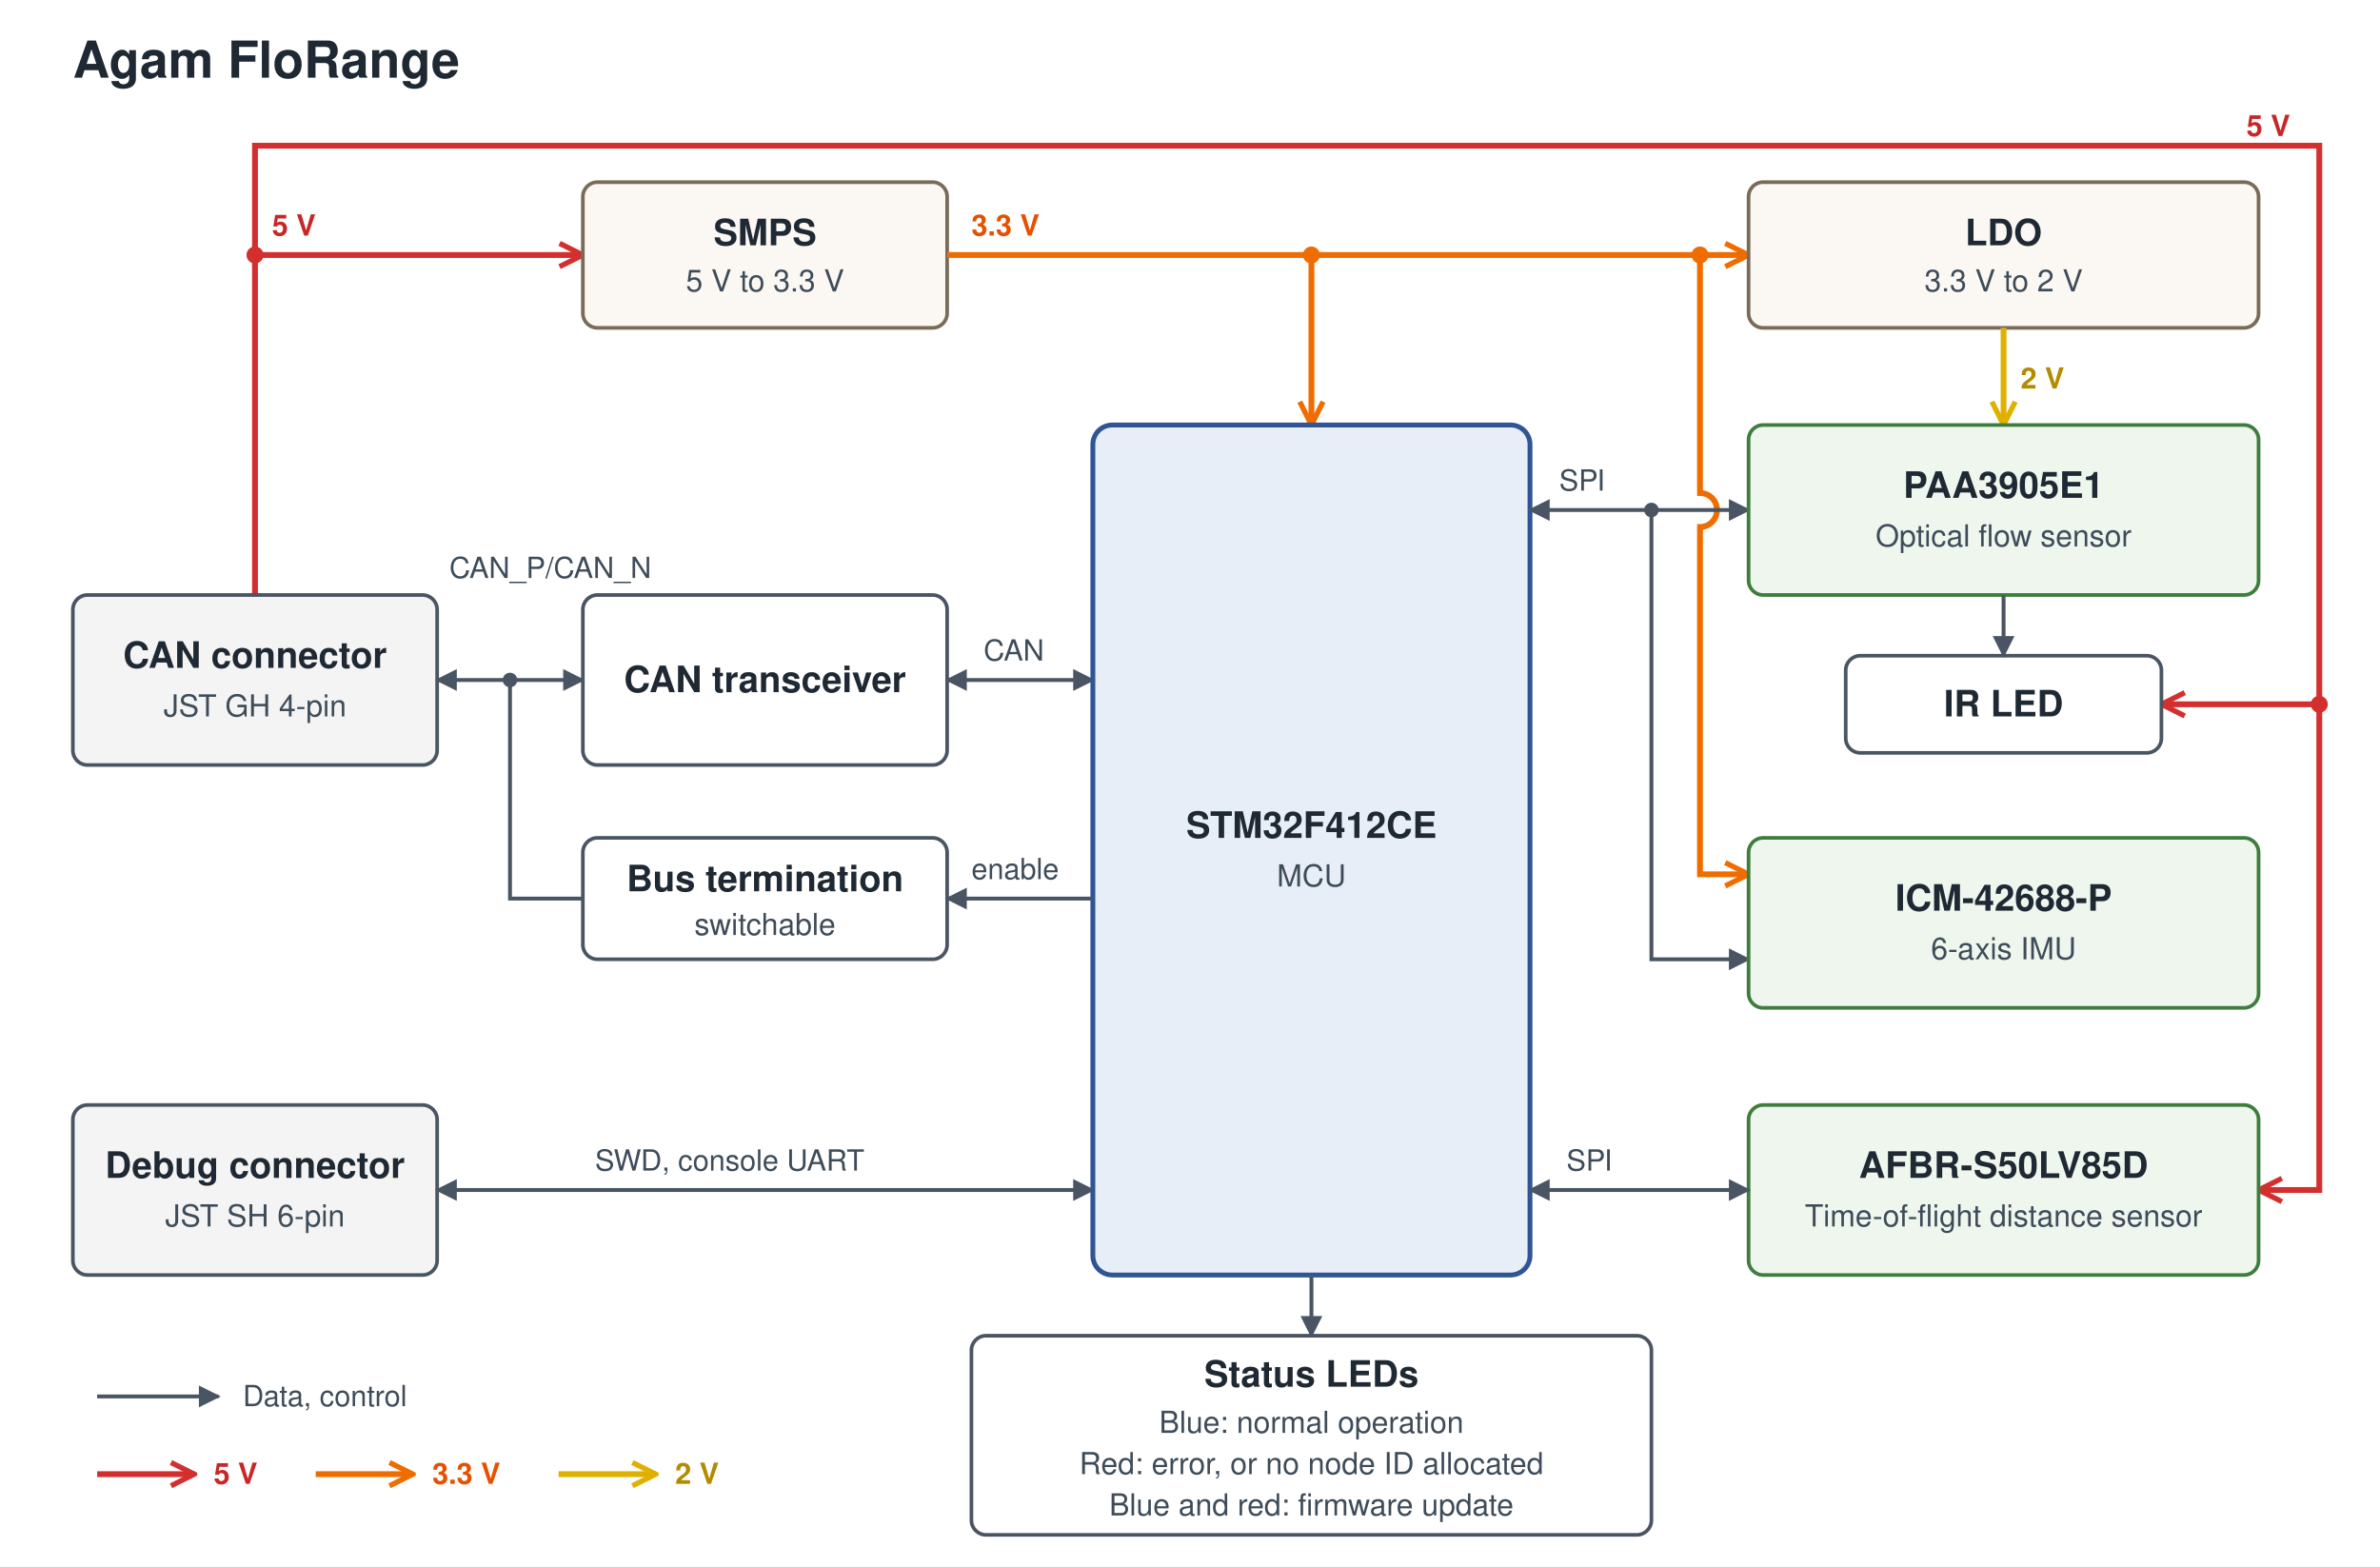
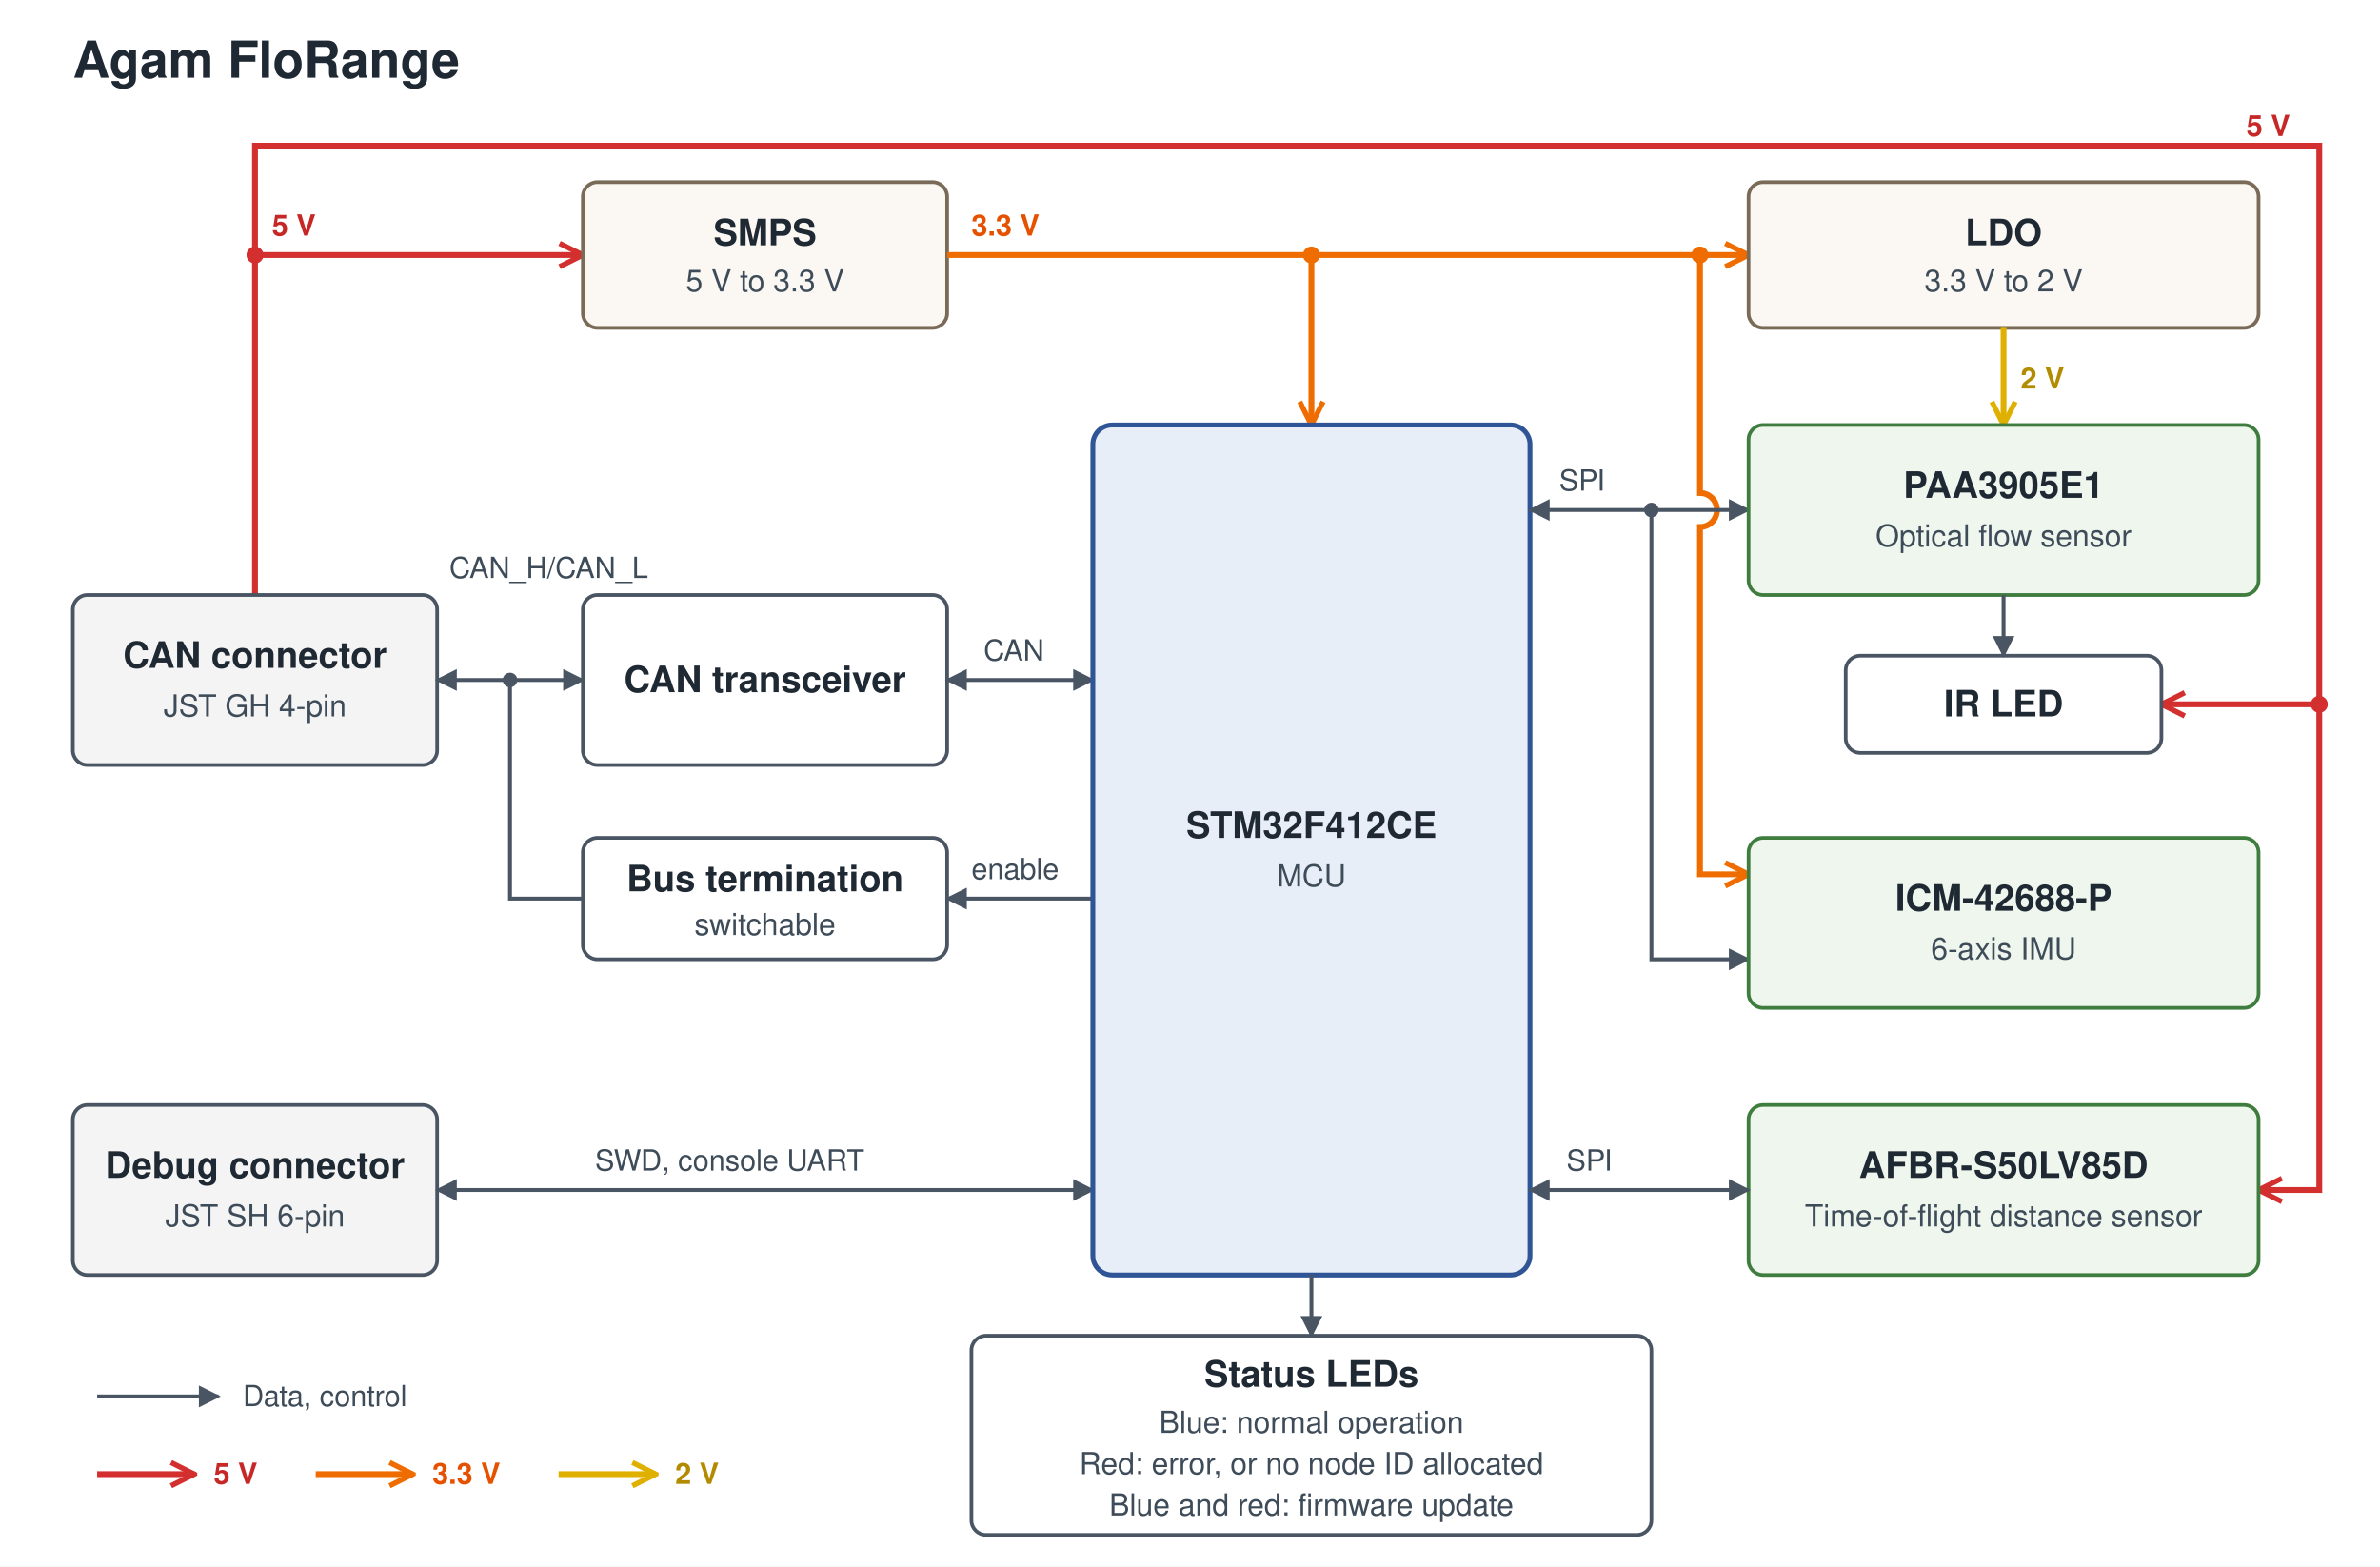
<svg xmlns="http://www.w3.org/2000/svg" width="980" height="645" viewBox="0 0 980 645" font-family="Helvetica, Arial, sans-serif">
  <defs>
    <marker id="a" viewBox="0 0 10 10" refX="9" refY="5" markerUnits="userSpaceOnUse" markerWidth="9" markerHeight="9" orient="auto-start-reverse">
      <path d="M0,0 L10,5 L0,10 z" fill="#4a5563" />
    </marker>
    <marker id="p5" viewBox="0 0 10 10" refX="9" refY="5" markerUnits="userSpaceOnUse" markerWidth="12" markerHeight="12" orient="auto">
      <path d="M1,1 L9,5 L1,9" fill="none" stroke="#d32f2f" stroke-width="1.8" />
    </marker>
    <marker id="p33" viewBox="0 0 10 10" refX="9" refY="5" markerUnits="userSpaceOnUse" markerWidth="12" markerHeight="12" orient="auto">
      <path d="M1,1 L9,5 L1,9" fill="none" stroke="#ef6c00" stroke-width="1.8" />
    </marker>
    <marker id="p2" viewBox="0 0 10 10" refX="9" refY="5" markerUnits="userSpaceOnUse" markerWidth="12" markerHeight="12" orient="auto">
      <path d="M1,1 L9,5 L1,9" fill="none" stroke="#e0b000" stroke-width="1.8" />
    </marker>
    <style>
      .box { fill: #ffffff; stroke: #4a5563; stroke-width: 1.5; }
      .mcu { fill: #e8eef8; stroke: #2f5597; stroke-width: 2; }
      .sensor { fill: #eef6ee; stroke: #3f7d3f; stroke-width: 1.5; }
      .conn { fill: #f4f4f4; stroke: #4a5563; stroke-width: 1.5; }
      .pwr { fill: #fbf8f3; stroke: #7a6a58; stroke-width: 1.5; }
      .title { font-size: 21px; font-weight: bold; fill: #1f2933; }
      .name { font-size: 15px; font-weight: bold; fill: #1f2933; text-anchor: middle; }
      .sub { font-size: 12.5px; fill: #3e4c59; text-anchor: middle; }
      .line { stroke: #4a5563; stroke-width: 1.6; fill: none; }
      .v5 { stroke: #d32f2f; stroke-width: 2.4; fill: none; }
      .v33 { stroke: #ef6c00; stroke-width: 2.4; fill: none; }
      .v2 { stroke: #e0b000; stroke-width: 2.4; fill: none; }
      .lbl { font-size: 12px; fill: #3e4c59; }
      .l5 { font-size: 12px; font-weight: bold; fill: #c62828; }
      .l33 { font-size: 12px; font-weight: bold; fill: #e65100; }
      .l2 { font-size: 12px; font-weight: bold; fill: #b38b00; }
    </style>
  </defs>
  <rect width="980" height="645" fill="#ffffff" />
  <text class="title" x="30" y="32">Agam FloRange</text>
  <g transform="translate(0,45)">
    <path class="v5" d="M105,200 V15 H955 V445 H930" marker-end="url(#p5)" />
    <text class="l5" x="925" y="11">5 V</text>
    <path class="v5" d="M955,245 H890" marker-end="url(#p5)" />
    <circle cx="955" cy="245" r="3.5" fill="#d32f2f" />
    <path class="v5" d="M105,60 H240" marker-end="url(#p5)" />
    <circle cx="105" cy="60" r="3.5" fill="#d32f2f" />
    <text class="l5" x="112" y="52">5 V</text>
    <rect class="pwr" x="240" y="30" width="150" height="60" rx="6" />
    <text class="name" x="315" y="56">SMPS</text>
    <text class="sub" x="315" y="75">5 V to 3.3 V</text>
    <path class="v33" d="M390,60 H720" marker-end="url(#p33)" />
    <text class="l33" x="400" y="52">3.3 V</text>
    <path class="v33" d="M540,60 V130" marker-end="url(#p33)" />
    <circle cx="540" cy="60" r="3.5" fill="#ef6c00" />
    <path class="v33" d="M700,60 V158 A7,7 0 0 1 700,172 V315 H720" marker-end="url(#p33)" />
    <circle cx="700" cy="60" r="3.5" fill="#ef6c00" />
    <rect class="pwr" x="720" y="30" width="210" height="60" rx="6" />
    <text class="name" x="825" y="56">LDO</text>
    <text class="sub" x="825" y="75">3.3 V to 2 V</text>
    <path class="v2" d="M825,90 V130" marker-end="url(#p2)" />
    <text class="l2" x="832" y="115">2 V</text>
    <rect class="conn" x="30" y="200" width="150" height="70" rx="6" />
    <text class="name" x="105" y="230">CAN connector</text>
    <text class="sub" x="105" y="250">JST GH 4-pin</text>
    <rect class="box" x="240" y="200" width="150" height="70" rx="6" />
    <text class="name" x="315" y="240">CAN transceiver</text>
    <path class="line" d="M180,235 H240" marker-start="url(#a)" marker-end="url(#a)" />
-     <text class="lbl" x="185" y="193">CAN_P/CAN_N</text>
+     <text class="lbl" x="185" y="193">CAN_H/CAN_L</text>
    <path class="line" d="M390,235 H450" marker-start="url(#a)" marker-end="url(#a)" />
    <text class="lbl" x="405" y="227">CAN</text>
    <rect class="box" x="240" y="300" width="150" height="50" rx="6" />
    <text class="name" x="315" y="322">Bus termination</text>
    <text class="sub" x="315" y="340">switchable</text>
    <path class="line" d="M210,235 V325 H240" />
    <circle cx="210" cy="235" r="3" fill="#4a5563" />
    <path class="line" d="M450,325 H390" marker-end="url(#a)" />
    <text class="lbl" x="400" y="317">enable</text>
    <rect class="conn" x="30" y="410" width="150" height="70" rx="6" />
    <text class="name" x="105" y="440">Debug connector</text>
    <text class="sub" x="105" y="460">JST SH 6-pin</text>
    <path class="line" d="M180,445 H450" marker-start="url(#a)" marker-end="url(#a)" />
    <text class="lbl" x="245" y="437">SWD, console UART</text>
    <rect class="mcu" x="450" y="130" width="180" height="350" rx="8" />
    <text class="name" x="540" y="300">STM32F412CE</text>
    <text class="sub" x="540" y="320">MCU</text>
    <rect class="box" x="400" y="505" width="280" height="82" rx="6" />
    <text class="name" x="540" y="526">Status LEDs</text>
    <text class="sub" x="540" y="545">Blue: normal operation</text>
    <text class="sub" x="540" y="562">Red: error, or no node ID allocated</text>
    <text class="sub" x="540" y="579">Blue and red: firmware update</text>
    <path class="line" d="M540,480 V505" marker-end="url(#a)" />
    <path class="line" d="M630,165 H720" marker-start="url(#a)" marker-end="url(#a)" />
    <path class="line" d="M680,165 V350 H720" marker-end="url(#a)" />
    <circle cx="680" cy="165" r="3" fill="#4a5563" />
    <text class="lbl" x="642" y="157">SPI</text>
    <rect class="sensor" x="720" y="130" width="210" height="70" rx="6" />
    <text class="name" x="825" y="160">PAA3905E1</text>
    <text class="sub" x="825" y="180">Optical flow sensor</text>
    <rect class="box" x="760" y="225" width="130" height="40" rx="6" />
    <text class="name" x="825" y="250">IR LED</text>
    <path class="line" d="M825,200 V225" marker-end="url(#a)" />
    <rect class="sensor" x="720" y="300" width="210" height="70" rx="6" />
    <text class="name" x="825" y="330">ICM-42688-P</text>
    <text class="sub" x="825" y="350">6-axis IMU</text>
    <rect class="sensor" x="720" y="410" width="210" height="70" rx="6" />
    <text class="name" x="825" y="440">AFBR-S50LV85D</text>
    <text class="sub" x="825" y="460">Time-of-flight distance sensor</text>
    <path class="line" d="M630,445 H720" marker-start="url(#a)" marker-end="url(#a)" />
    <text class="lbl" x="645" y="437">SPI</text>
    <path class="line" d="M40,530 H90" marker-end="url(#a)" />
    <text class="lbl" x="100" y="534">Data, control</text>
    <path class="v5" d="M40,562 H80" marker-end="url(#p5)" />
    <text class="l5" x="88" y="566">5 V</text>
    <path class="v33" d="M130,562 H170" marker-end="url(#p33)" />
    <text class="l33" x="178" y="566">3.3 V</text>
    <path class="v2" d="M230,562 H270" marker-end="url(#p2)" />
    <text class="l2" x="278" y="566">2 V</text>
  </g>
</svg>
